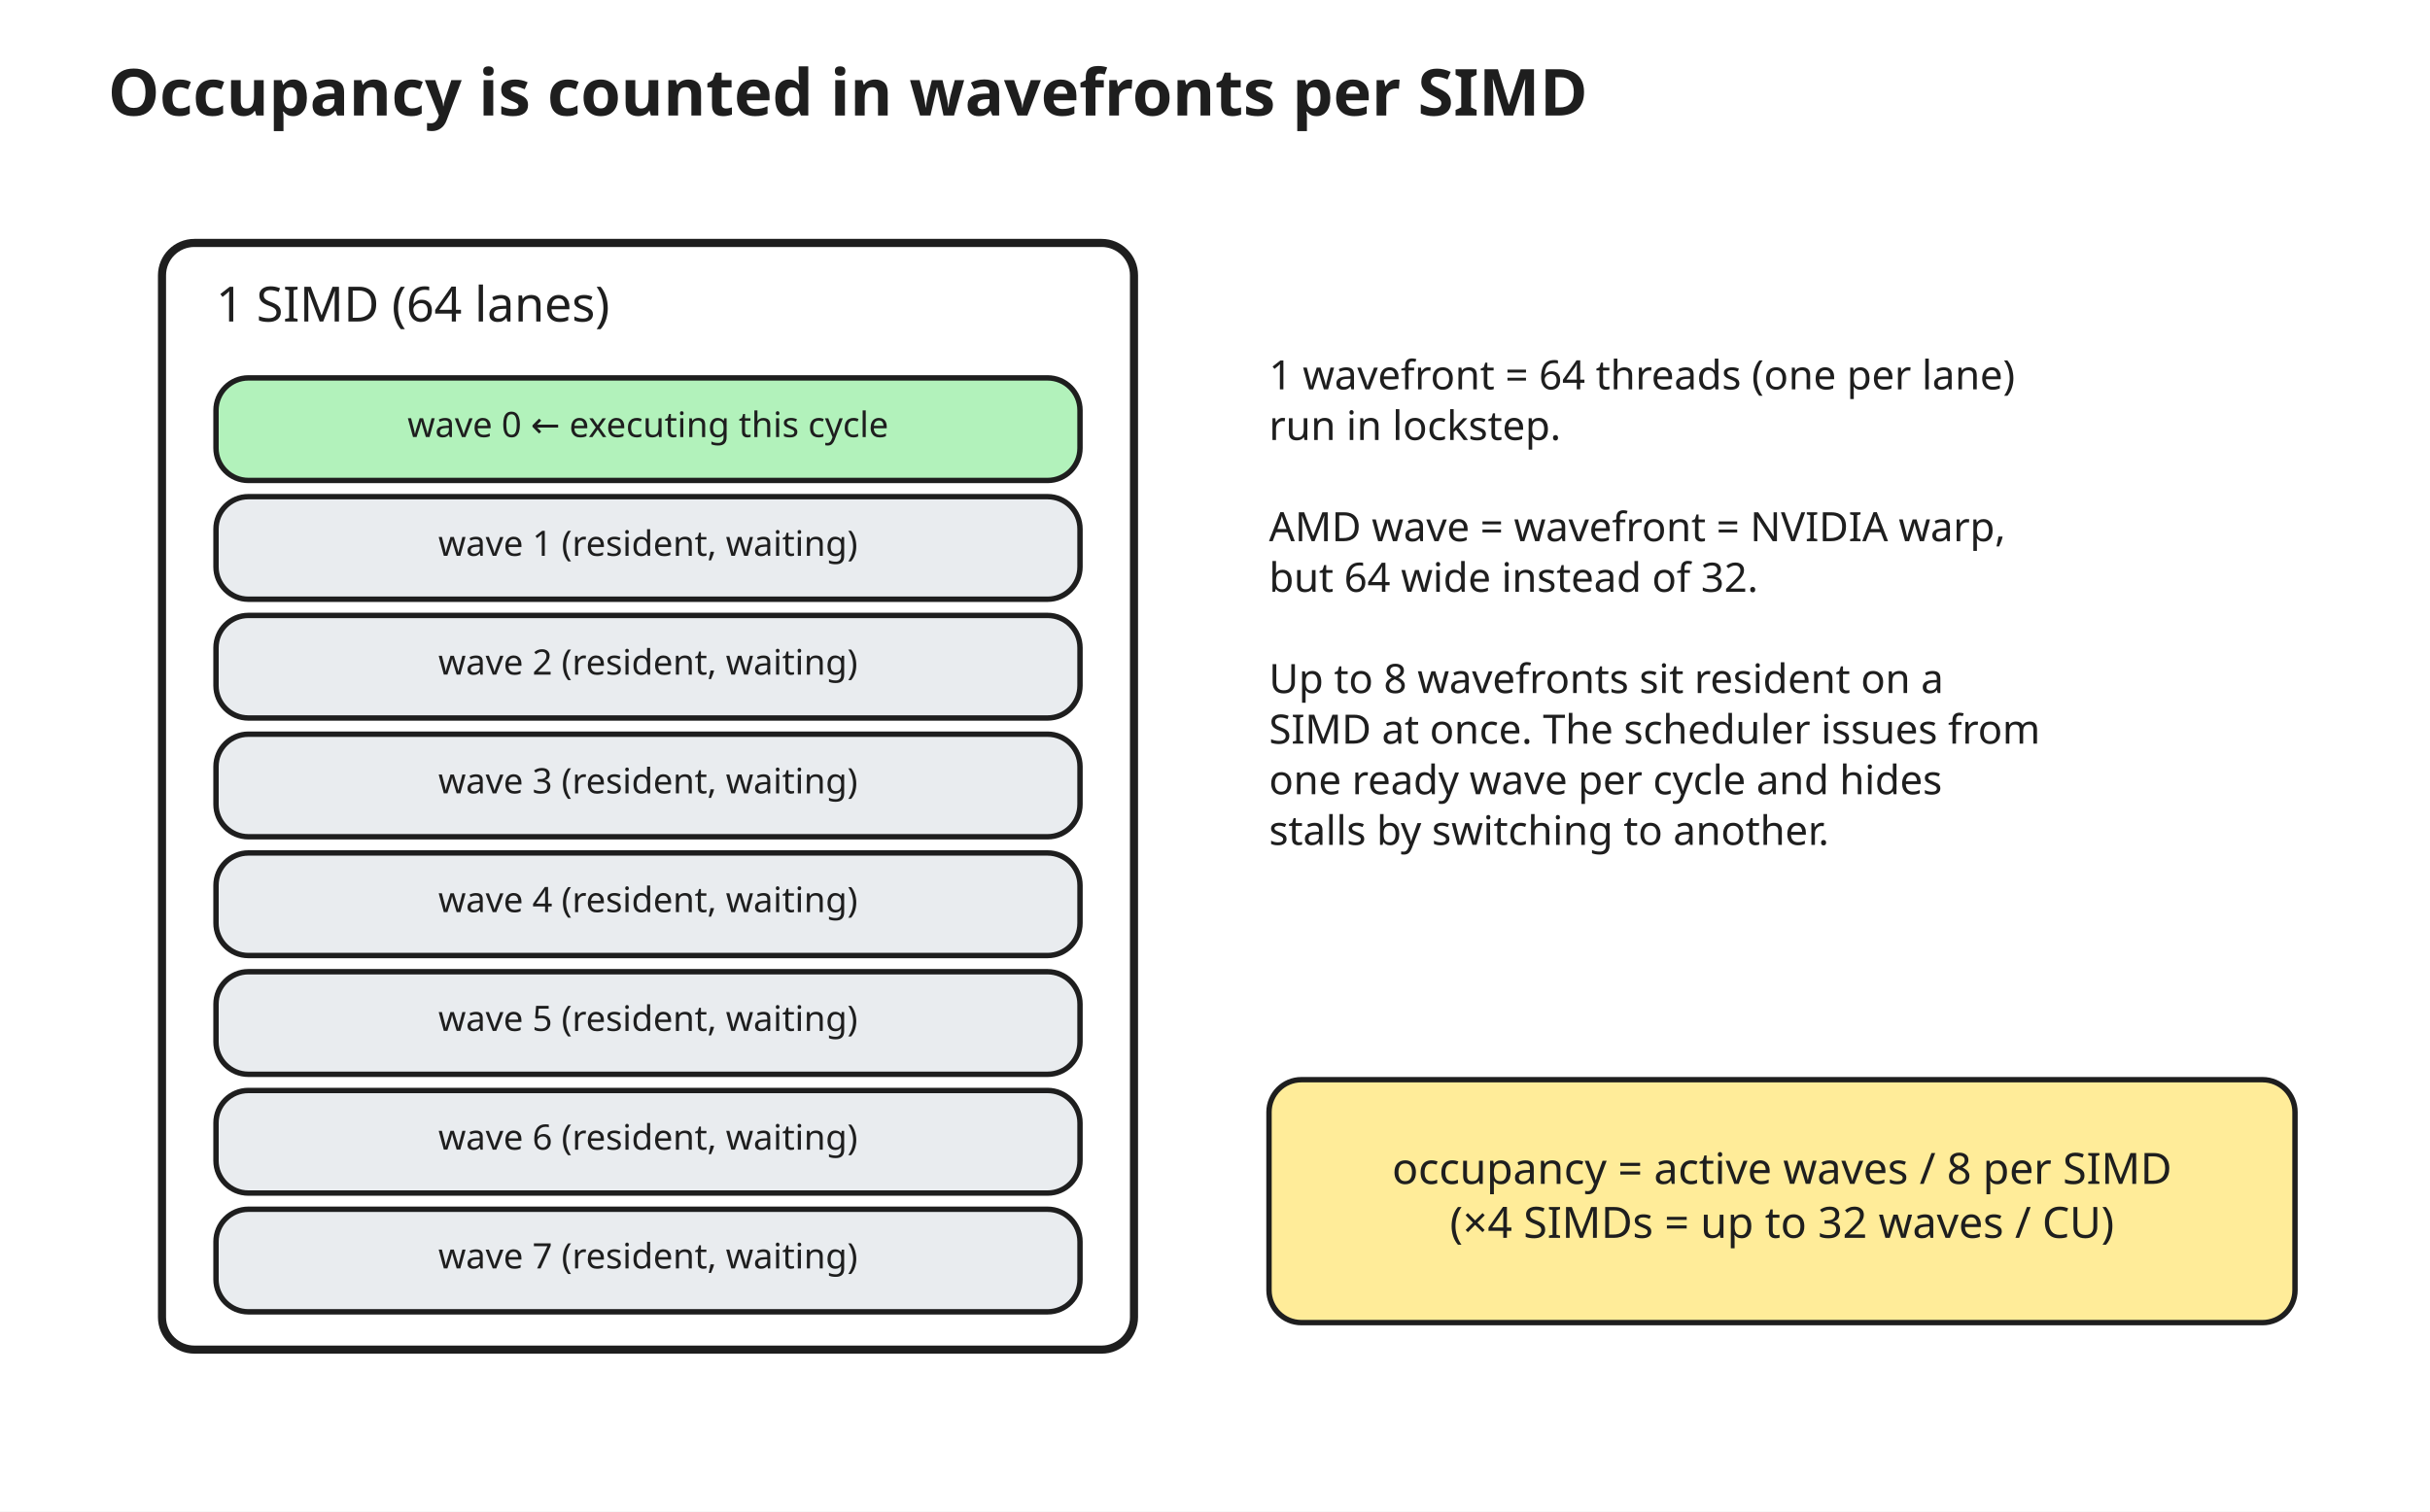
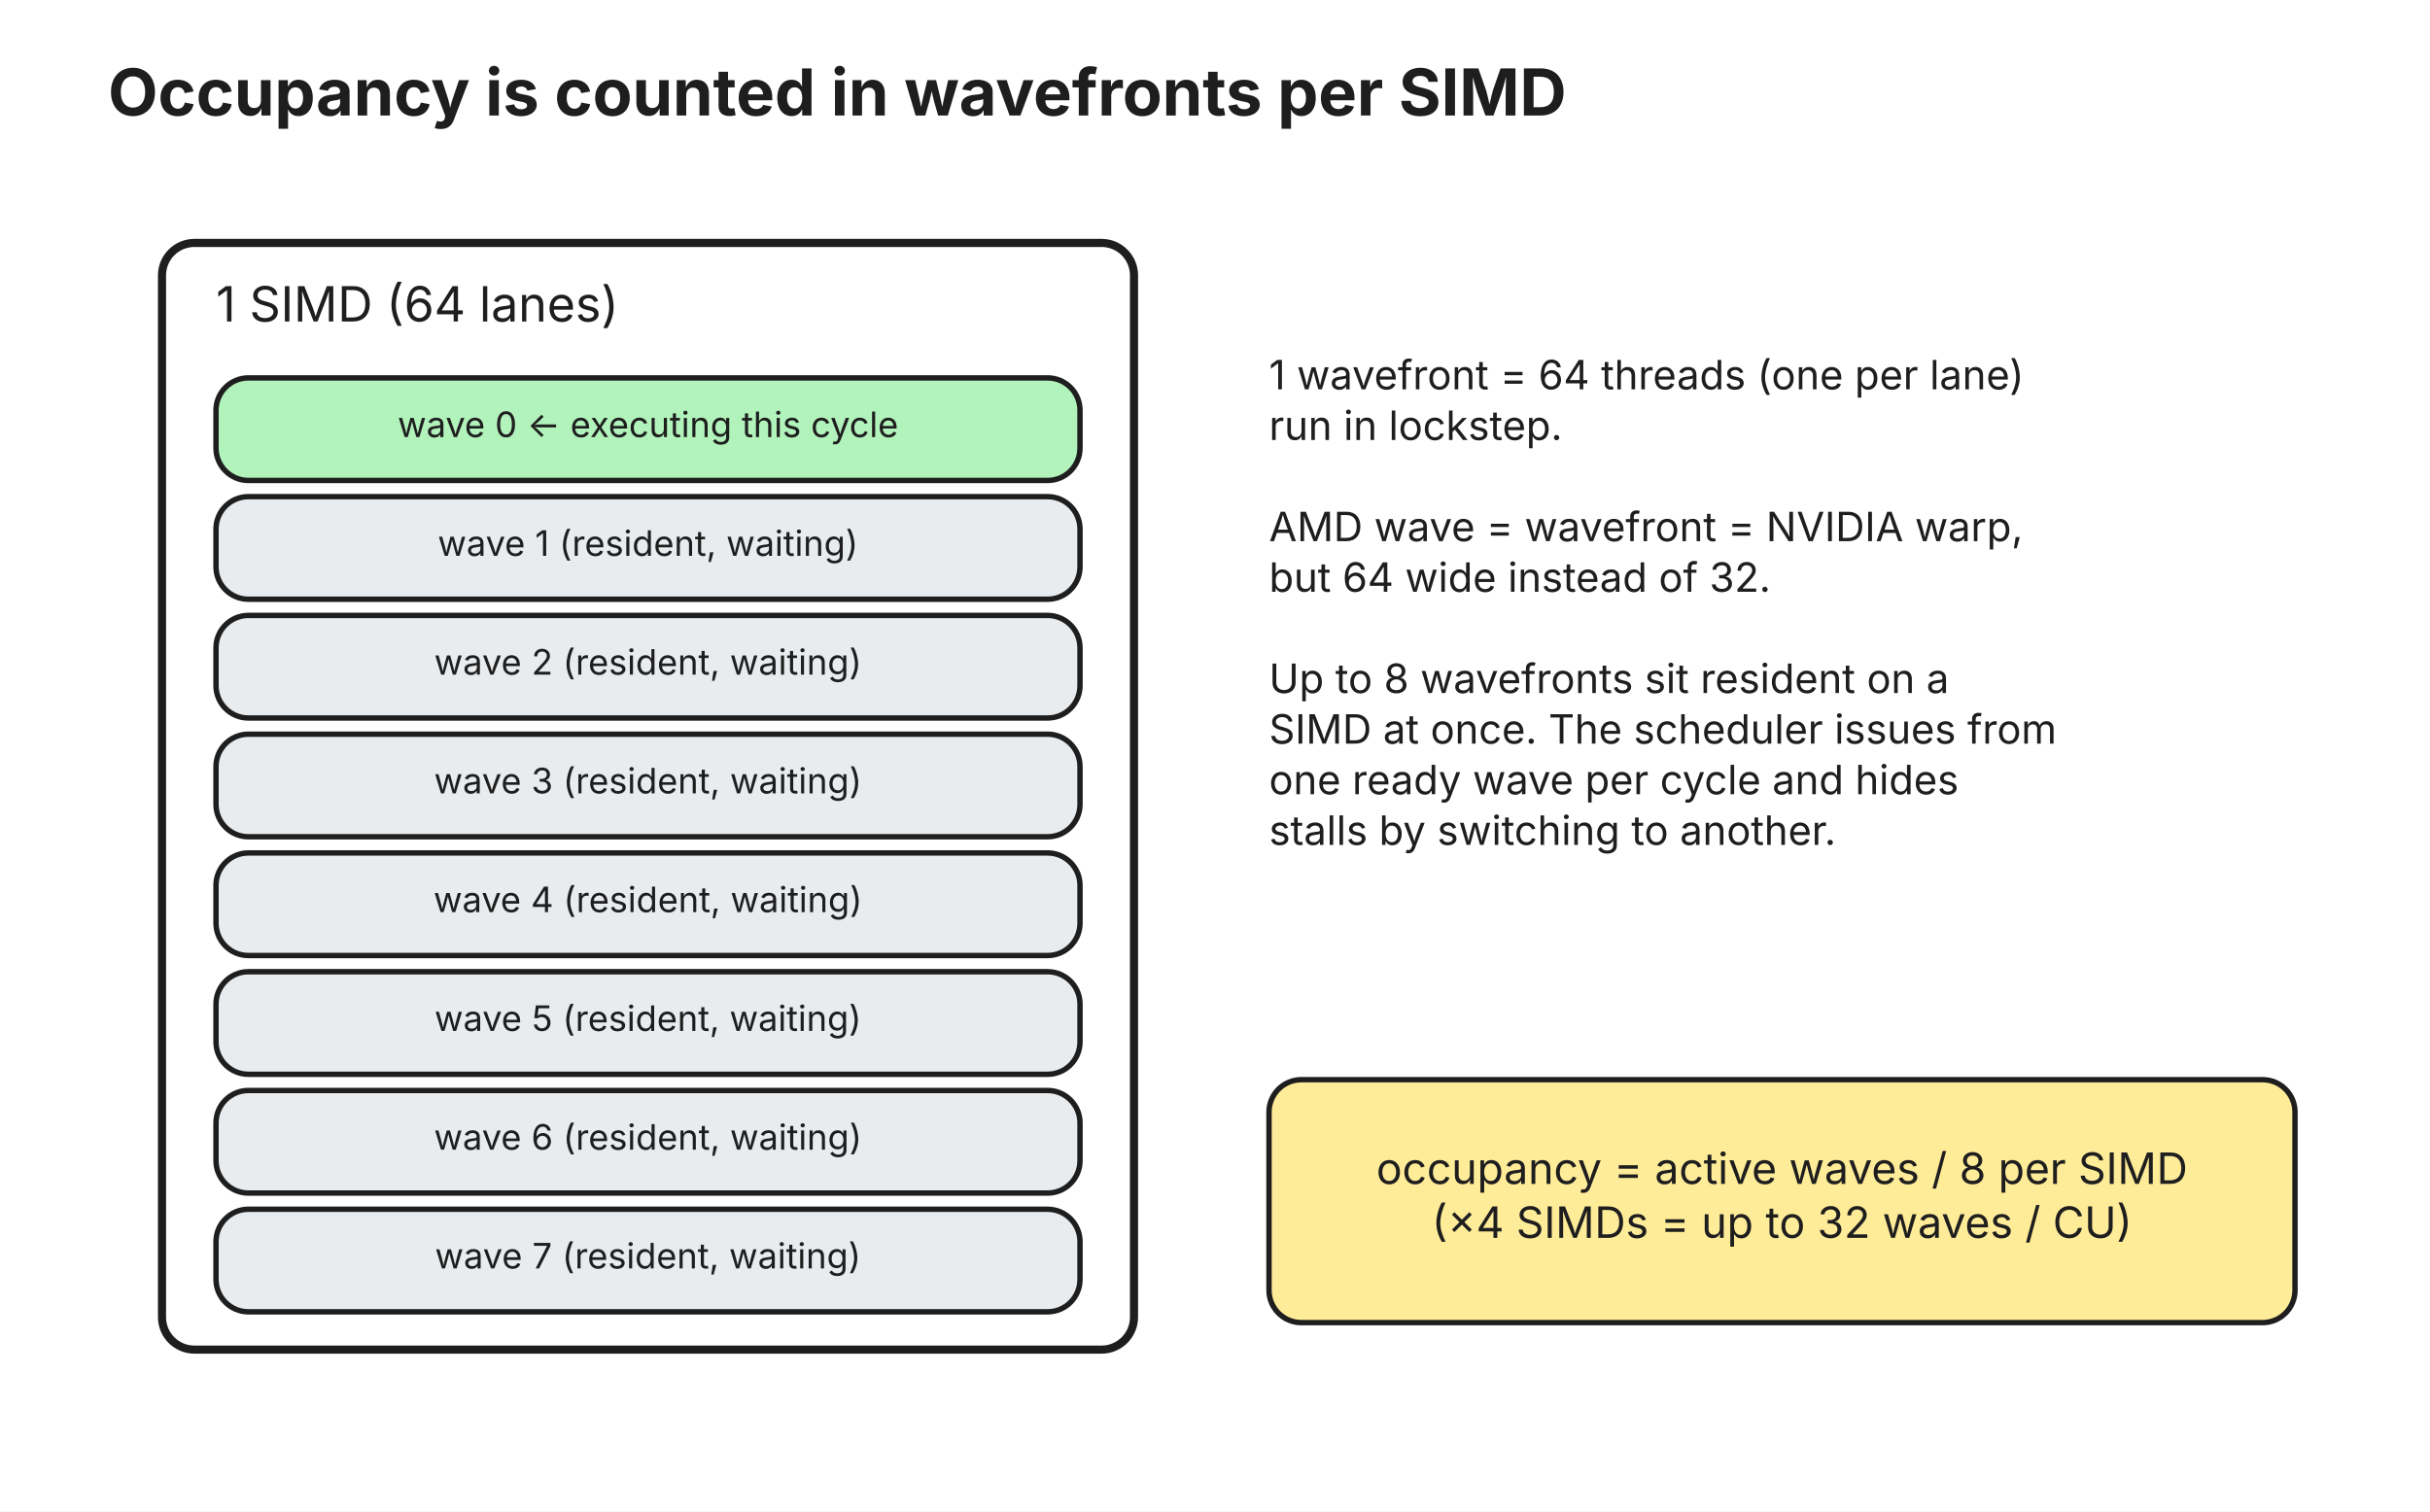
- <svg xmlns="http://www.w3.org/2000/svg" width="900" height="560" viewBox="0 0 900 560" font-family="Comic Sans MS, Segoe Print, sans-serif">
+ <svg xmlns="http://www.w3.org/2000/svg" width="900" height="560" viewBox="0 0 900 560" font-family="system-ui, -apple-system, sans-serif">
  <defs>
    <marker id="ah" markerWidth="10" markerHeight="10" refX="8" refY="3" orient="auto" markerUnits="strokeWidth">
      <path d="M0,0 L8,3 L0,6 Z" fill="#1e1e1e" />
    </marker>
  </defs>
  <rect width="900" height="560" fill="#ffffff" />
  <rect x="60" y="90" width="360" height="410" rx="12" fill="#ffffff" stroke="#1e1e1e" stroke-width="3" />
  <rect x="80" y="140" width="320" height="38" rx="12" fill="#b2f2bb" stroke="#1e1e1e" stroke-width="2" />
  <rect x="80" y="184" width="320" height="38" rx="12" fill="#e9ecef" stroke="#1e1e1e" stroke-width="2" />
  <rect x="80" y="228" width="320" height="38" rx="12" fill="#e9ecef" stroke="#1e1e1e" stroke-width="2" />
  <rect x="80" y="272" width="320" height="38" rx="12" fill="#e9ecef" stroke="#1e1e1e" stroke-width="2" />
  <rect x="80" y="316" width="320" height="38" rx="12" fill="#e9ecef" stroke="#1e1e1e" stroke-width="2" />
  <rect x="80" y="360" width="320" height="38" rx="12" fill="#e9ecef" stroke="#1e1e1e" stroke-width="2" />
  <rect x="80" y="404" width="320" height="38" rx="12" fill="#e9ecef" stroke="#1e1e1e" stroke-width="2" />
  <rect x="80" y="448" width="320" height="38" rx="12" fill="#e9ecef" stroke="#1e1e1e" stroke-width="2" />
  <rect x="470" y="400" width="380" height="90" rx="12" fill="#ffec99" stroke="#1e1e1e" stroke-width="2" />
  <text x="40" y="42.8" font-size="24" text-anchor="start" fill="#1e1e1e" font-weight="bold">Occupancy is counted in wavefronts per SIMD</text>
  <text x="80" y="119.1" font-size="18" text-anchor="start" fill="#1e1e1e" font-weight="normal">1 SIMD  (64 lanes)</text>
  <text x="240.0" y="161.925" font-size="13" text-anchor="middle" fill="#1e1e1e" font-weight="normal">wave 0  ← executing this cycle</text>
  <text x="240.0" y="205.925" font-size="13" text-anchor="middle" fill="#1e1e1e" font-weight="normal">wave 1  (resident, waiting)</text>
  <text x="240.0" y="249.925" font-size="13" text-anchor="middle" fill="#1e1e1e" font-weight="normal">wave 2  (resident, waiting)</text>
  <text x="240.0" y="293.925" font-size="13" text-anchor="middle" fill="#1e1e1e" font-weight="normal">wave 3  (resident, waiting)</text>
  <text x="240.0" y="337.925" font-size="13" text-anchor="middle" fill="#1e1e1e" font-weight="normal">wave 4  (resident, waiting)</text>
  <text x="240.0" y="381.925" font-size="13" text-anchor="middle" fill="#1e1e1e" font-weight="normal">wave 5  (resident, waiting)</text>
  <text x="240.0" y="425.925" font-size="13" text-anchor="middle" fill="#1e1e1e" font-weight="normal">wave 6  (resident, waiting)</text>
  <text x="240.0" y="469.925" font-size="13" text-anchor="middle" fill="#1e1e1e" font-weight="normal">wave 7  (resident, waiting)</text>
  <text x="470" y="144.25" font-size="15" text-anchor="start" fill="#1e1e1e" font-weight="normal">1 wavefront = 64 threads (one per lane)</text>
  <text x="470" y="163.0" font-size="15" text-anchor="start" fill="#1e1e1e" font-weight="normal">run in lockstep.</text>
  <text x="470" y="181.75" font-size="15" text-anchor="start" fill="#1e1e1e" font-weight="normal" />
  <text x="470" y="200.5" font-size="15" text-anchor="start" fill="#1e1e1e" font-weight="normal">AMD wave = wavefront = NVIDIA warp,</text>
  <text x="470" y="219.25" font-size="15" text-anchor="start" fill="#1e1e1e" font-weight="normal">but 64 wide instead of 32.</text>
  <text x="470" y="238.0" font-size="15" text-anchor="start" fill="#1e1e1e" font-weight="normal" />
  <text x="470" y="256.75" font-size="15" text-anchor="start" fill="#1e1e1e" font-weight="normal">Up to 8 wavefronts sit resident on a</text>
  <text x="470" y="275.5" font-size="15" text-anchor="start" fill="#1e1e1e" font-weight="normal">SIMD at once. The scheduler issues from</text>
  <text x="470" y="294.25" font-size="15" text-anchor="start" fill="#1e1e1e" font-weight="normal">one ready wave per cycle and hides</text>
  <text x="470" y="313.0" font-size="15" text-anchor="start" fill="#1e1e1e" font-weight="normal">stalls by switching to another.</text>
  <text x="660.0" y="438.6" font-size="16" text-anchor="middle" fill="#1e1e1e" font-weight="normal">occupancy = active waves / 8  per SIMD</text>
  <text x="660.0" y="458.6" font-size="16" text-anchor="middle" fill="#1e1e1e" font-weight="normal">(×4 SIMDs = up to 32 waves / CU)</text>
</svg>
